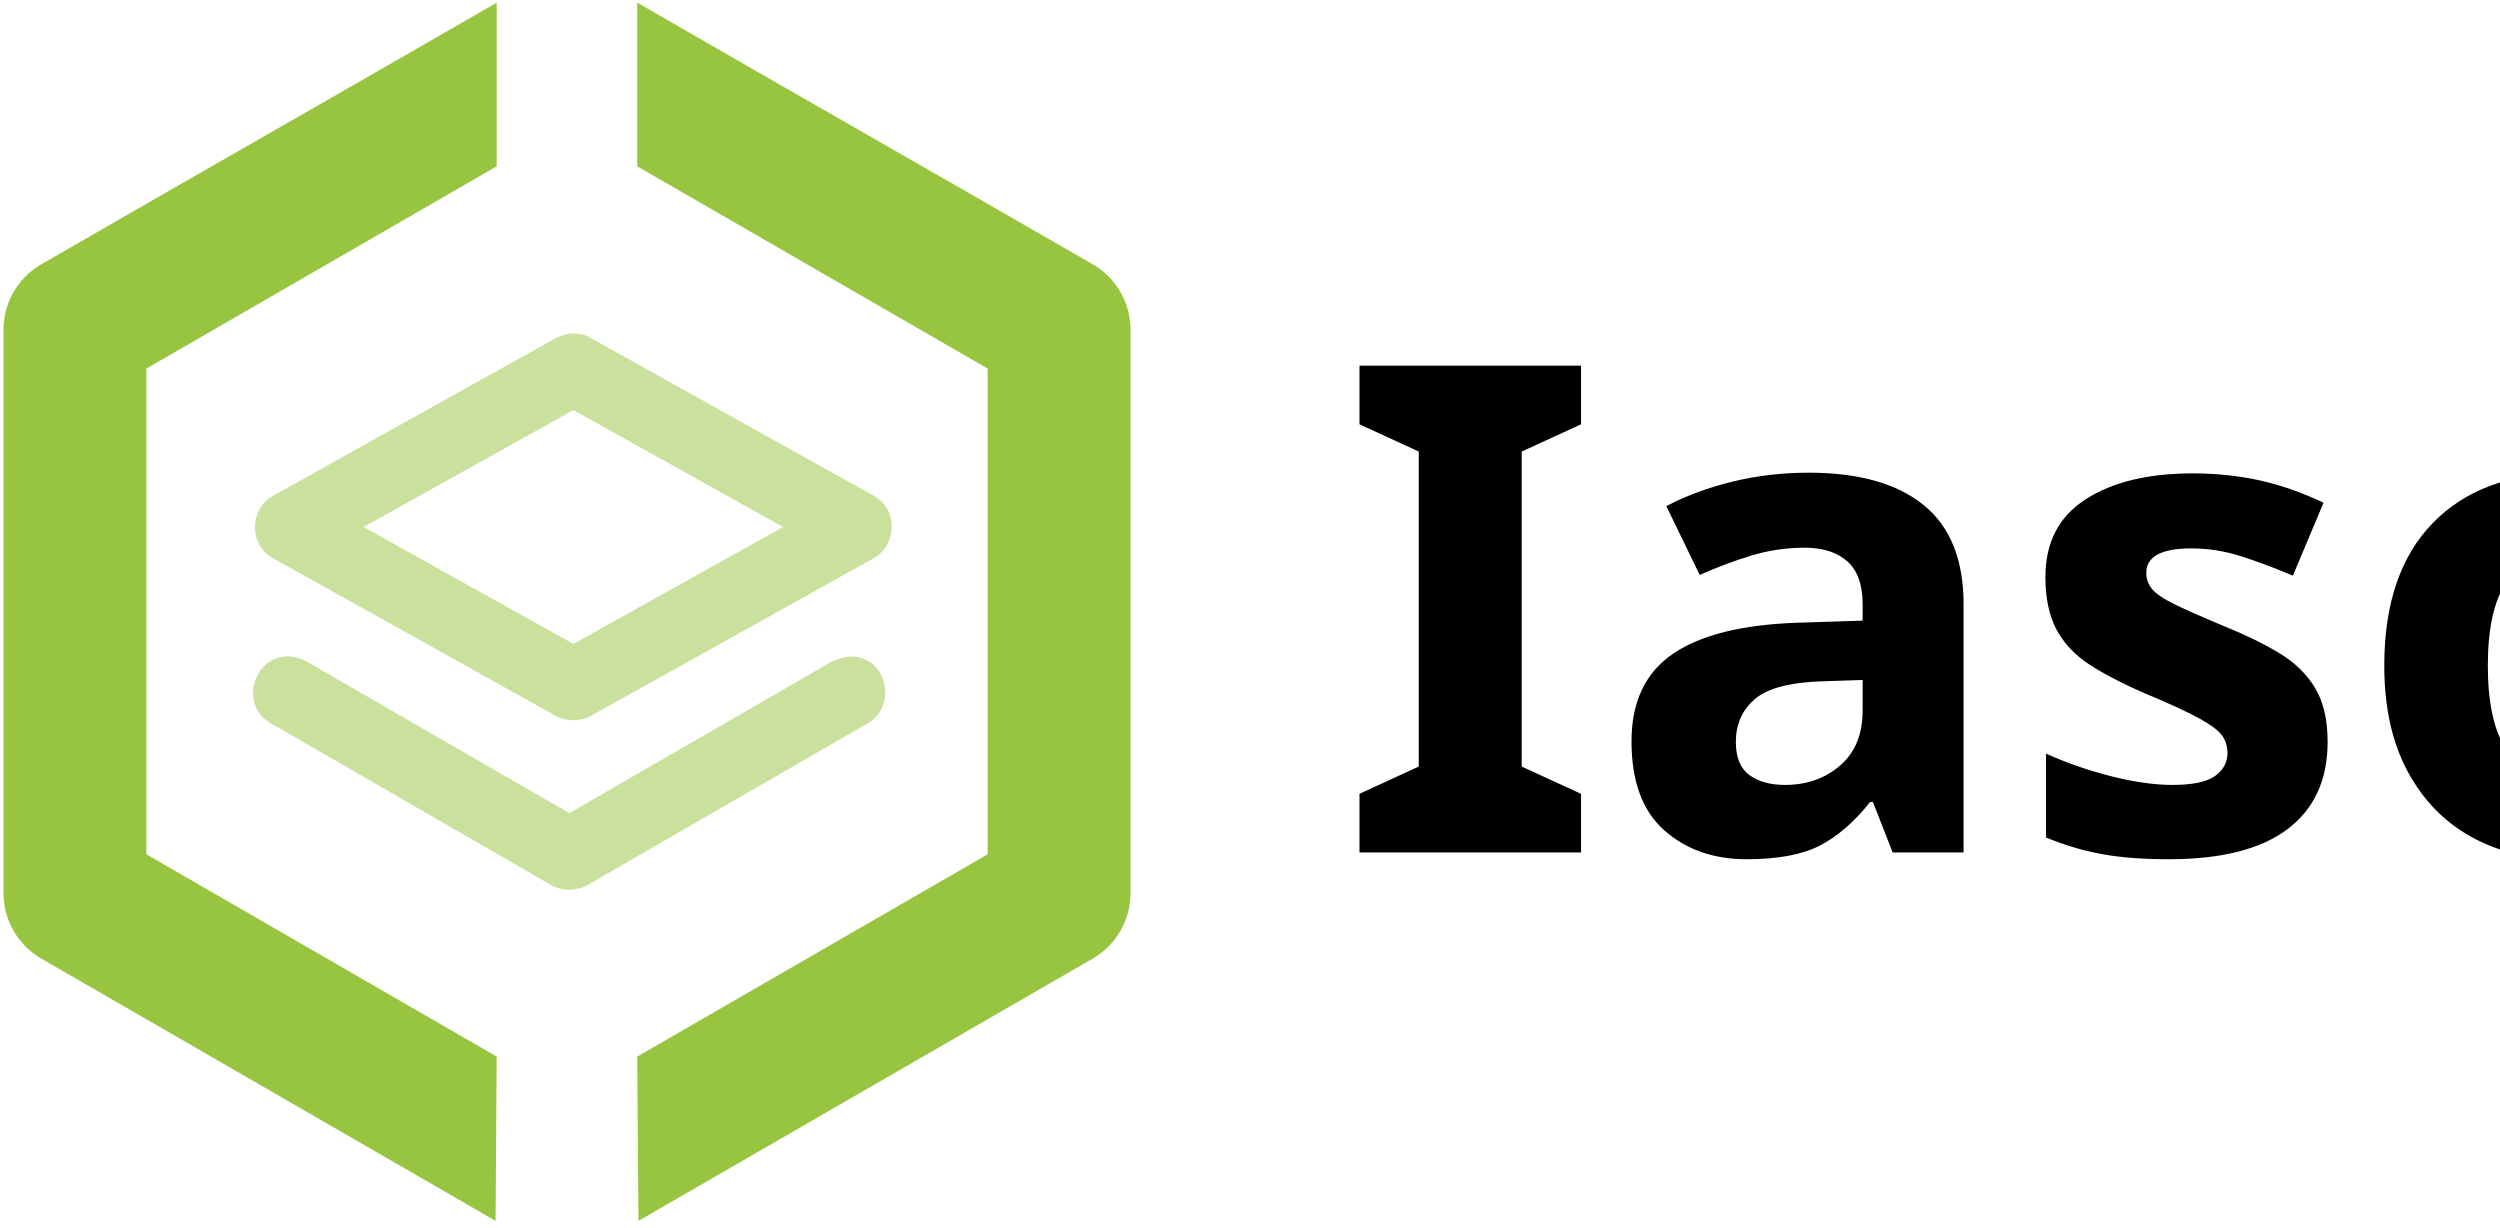
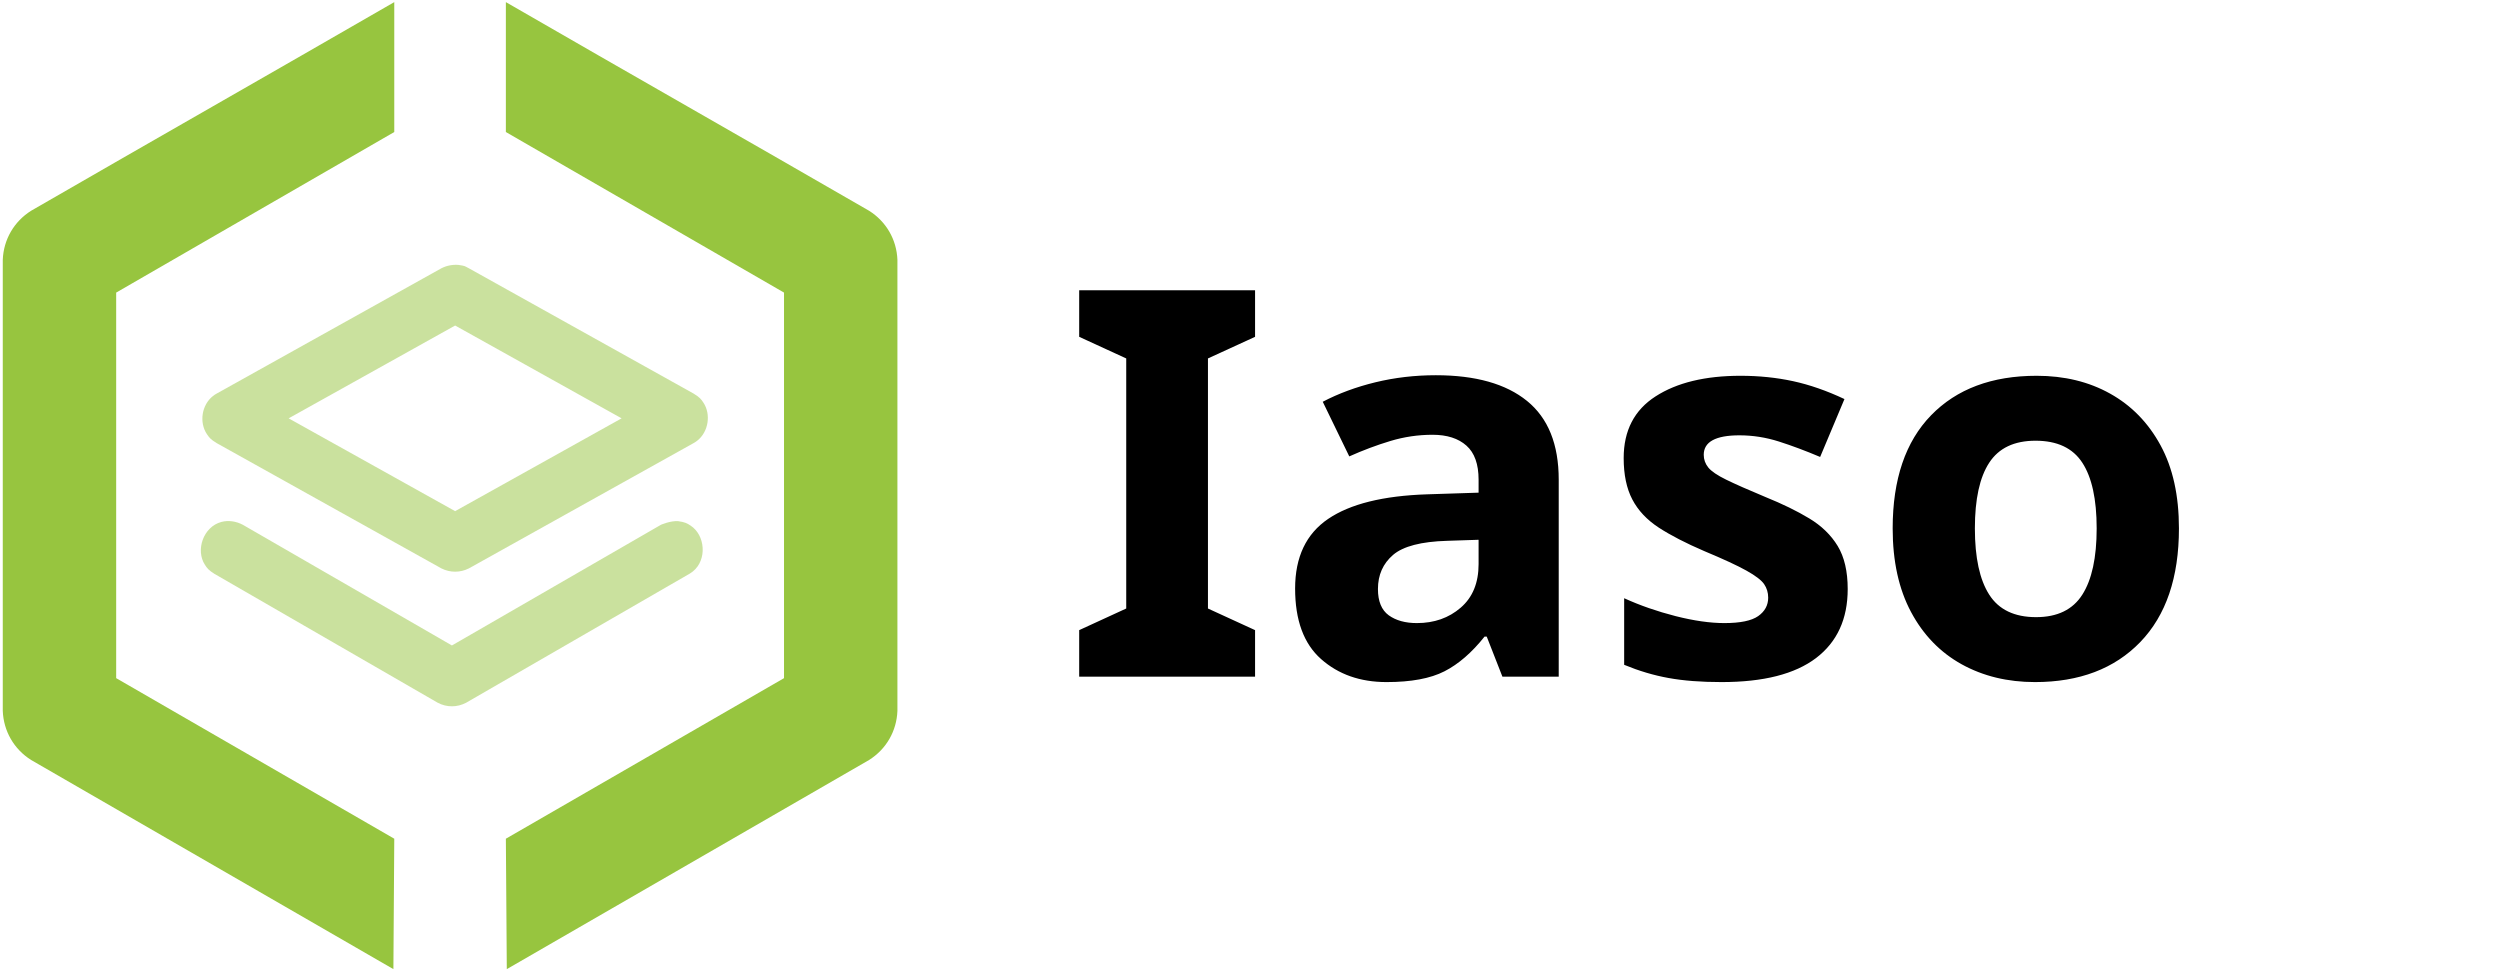
- <svg xmlns="http://www.w3.org/2000/svg" width="100%" height="100%" viewBox="0 0 385 189" version="1.1" xml:space="preserve" style="fill-rule:evenodd;clip-rule:evenodd;stroke-linejoin:round;stroke-miterlimit:2;">
+ <svg xmlns="http://www.w3.org/2000/svg" width="100%" height="100%" viewBox="0 0 485 189" version="1.1" xml:space="preserve" style="fill-rule:evenodd;clip-rule:evenodd;stroke-linejoin:round;stroke-miterlimit:2;">
  <g transform="matrix(1,0,0,1,-2590,-1245)">
    <g transform="matrix(1.16782,0,0,1.26061,3359.56,1421.94)">
      <g transform="matrix(1,0,0,0.974359,-16.6837,21.6257)">
        <g transform="matrix(0.734443,0,0,0.698287,-890.4,-332.602)">
          <text x="578px" y="391.292px" style="font-family:'DINAlternate-Bold', 'DIN Alternate', sans-serif;font-weight:700;font-size:122.421px;">Iaso</text>
        </g>
        <g transform="matrix(1,0,0,1,-87.2457,61.2064)">
          <g transform="matrix(0.8563,0,0,0.814145,-2867.79,-420.77)">
            <path d="M2869.46,278.33C2872.75,280.401 2874.81,283.885 2874.96,287.857L2874.96,375.357C2874.81,379.246 2872.82,382.769 2869.46,384.883L2799.18,425.457L2799,400.155L2852.96,369.006L2852.96,294.207L2799,263.058L2799,237.856C2824.26,252.44 2844.2,263.747 2869.46,278.33ZM2706.9,278.33C2703.61,280.401 2701.55,283.885 2701.4,287.857L2701.4,375.357C2701.55,379.246 2703.54,382.769 2706.9,384.883L2777.18,425.457L2777.35,400.155L2723.4,369.006L2723.4,294.207L2777.35,263.058L2777.35,237.856C2752.09,252.44 2732.16,263.747 2706.9,278.33Z" style="fill:rgb(151,197,63);" />
          </g>
          <g transform="matrix(0.8563,0,0,0.814145,-3875.01,-384.935)">
            <path d="M4008.65,294.53C4010.05,294.732 4010.41,294.956 4011.07,295.387C4013.93,297.241 4014.32,302.019 4011.54,304.274C4011.24,304.516 4011.15,304.559 4010.83,304.763L3967.53,329.763C3965.81,330.672 3963.78,330.692 3962.03,329.763L3918.72,304.763C3917.53,304.011 3917.29,303.659 3916.86,302.996C3915.01,300.147 3916.55,295.625 3920.05,294.687C3921.44,294.315 3922.94,294.56 3924.22,295.237L3964.78,318.649L4005.33,295.237C4005.33,295.237 4007.17,294.433 4008.65,294.53Z" style="fill:rgb(151,197,63);fill-opacity:0.5;" />
          </g>
          <g transform="matrix(0.867996,0,0,0.759868,-3912.36,-403.129)">
            <path d="M3955.64,286.253C3957.04,286.493 3956.67,286.423 3957.64,286.958L4000.64,312.997C4001.83,313.785 4002.07,314.159 4002.51,314.865C4004,317.29 4003.51,320.932 4001.35,322.777C4001.05,323.032 4000.97,323.076 4000.64,323.29L3957.64,349.329C3955.99,350.243 3954.04,350.256 3952.36,349.329L3909.36,323.29C3908.17,322.502 3907.93,322.128 3907.49,321.423C3905.99,318.991 3906.49,315.356 3908.65,313.51C3908.95,313.255 3909.03,313.211 3909.36,312.997L3952.36,286.958C3953.36,286.403 3954.47,286.153 3955.64,286.253ZM3923.14,318.144L3955,337.435L3986.86,318.144L3955,298.852C3944.38,305.282 3933.76,311.713 3923.14,318.144Z" style="fill:rgb(151,197,63);fill-opacity:0.5;" />
          </g>
        </g>
      </g>
    </g>
  </g>
</svg>
